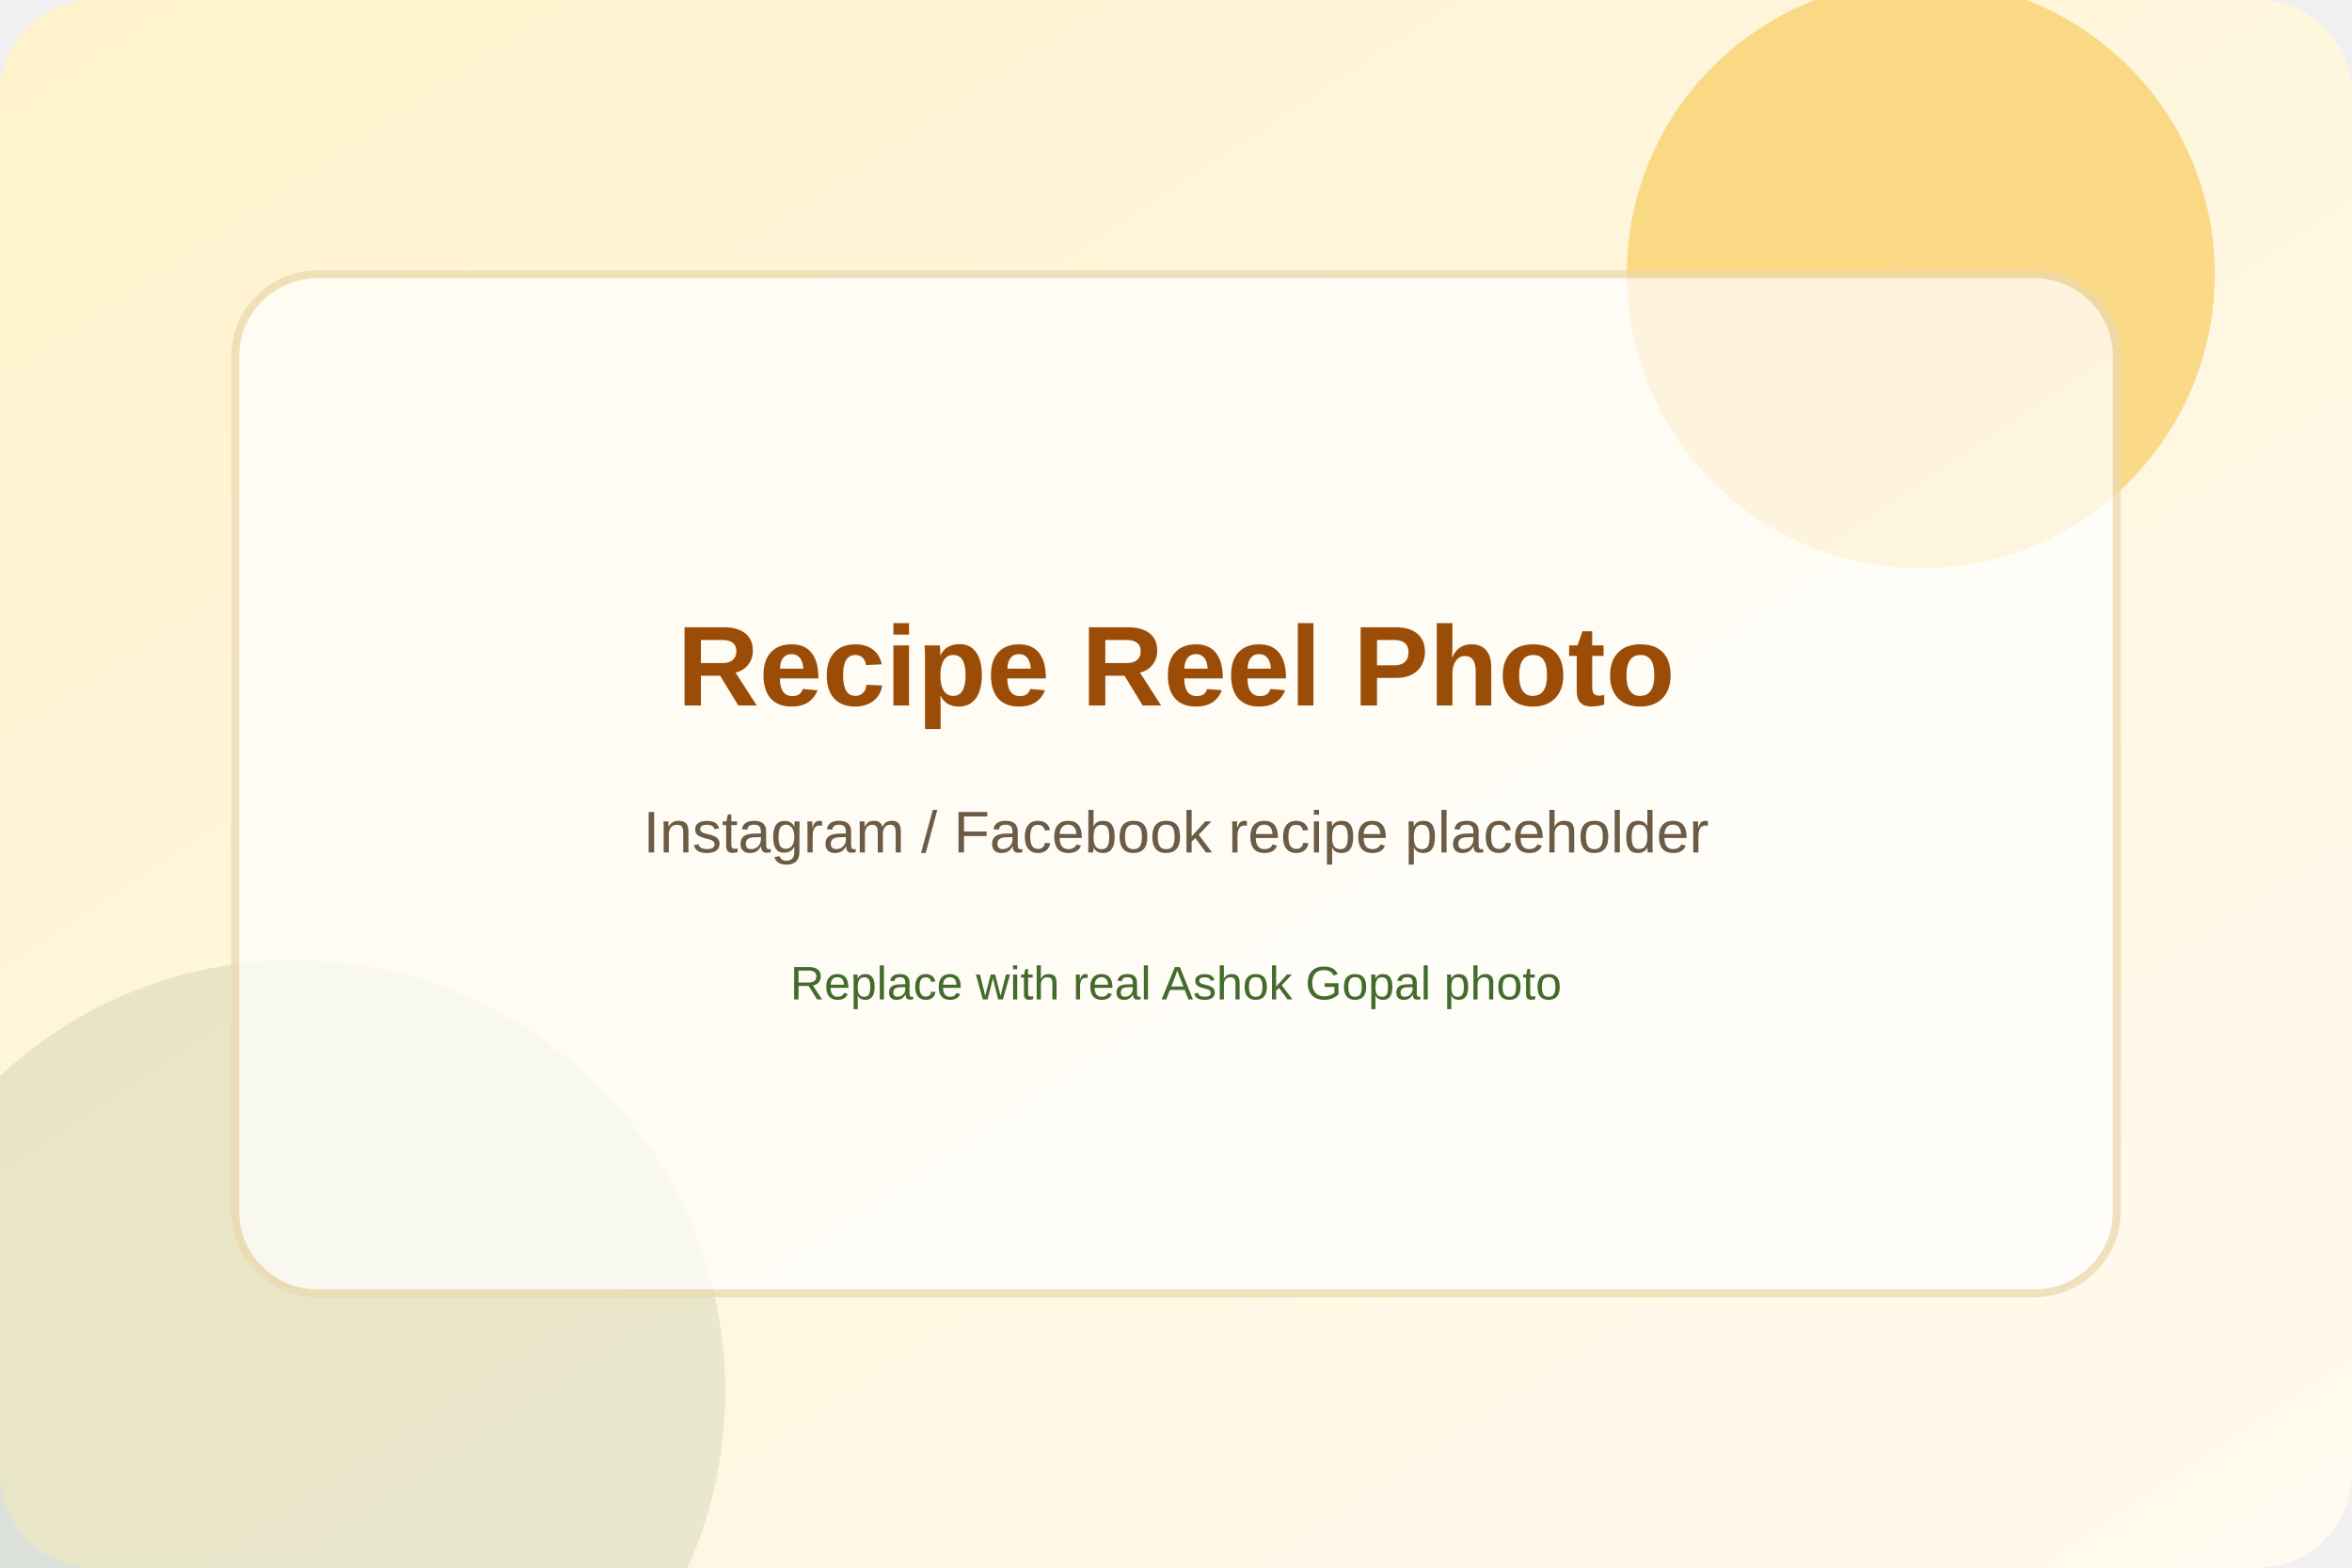
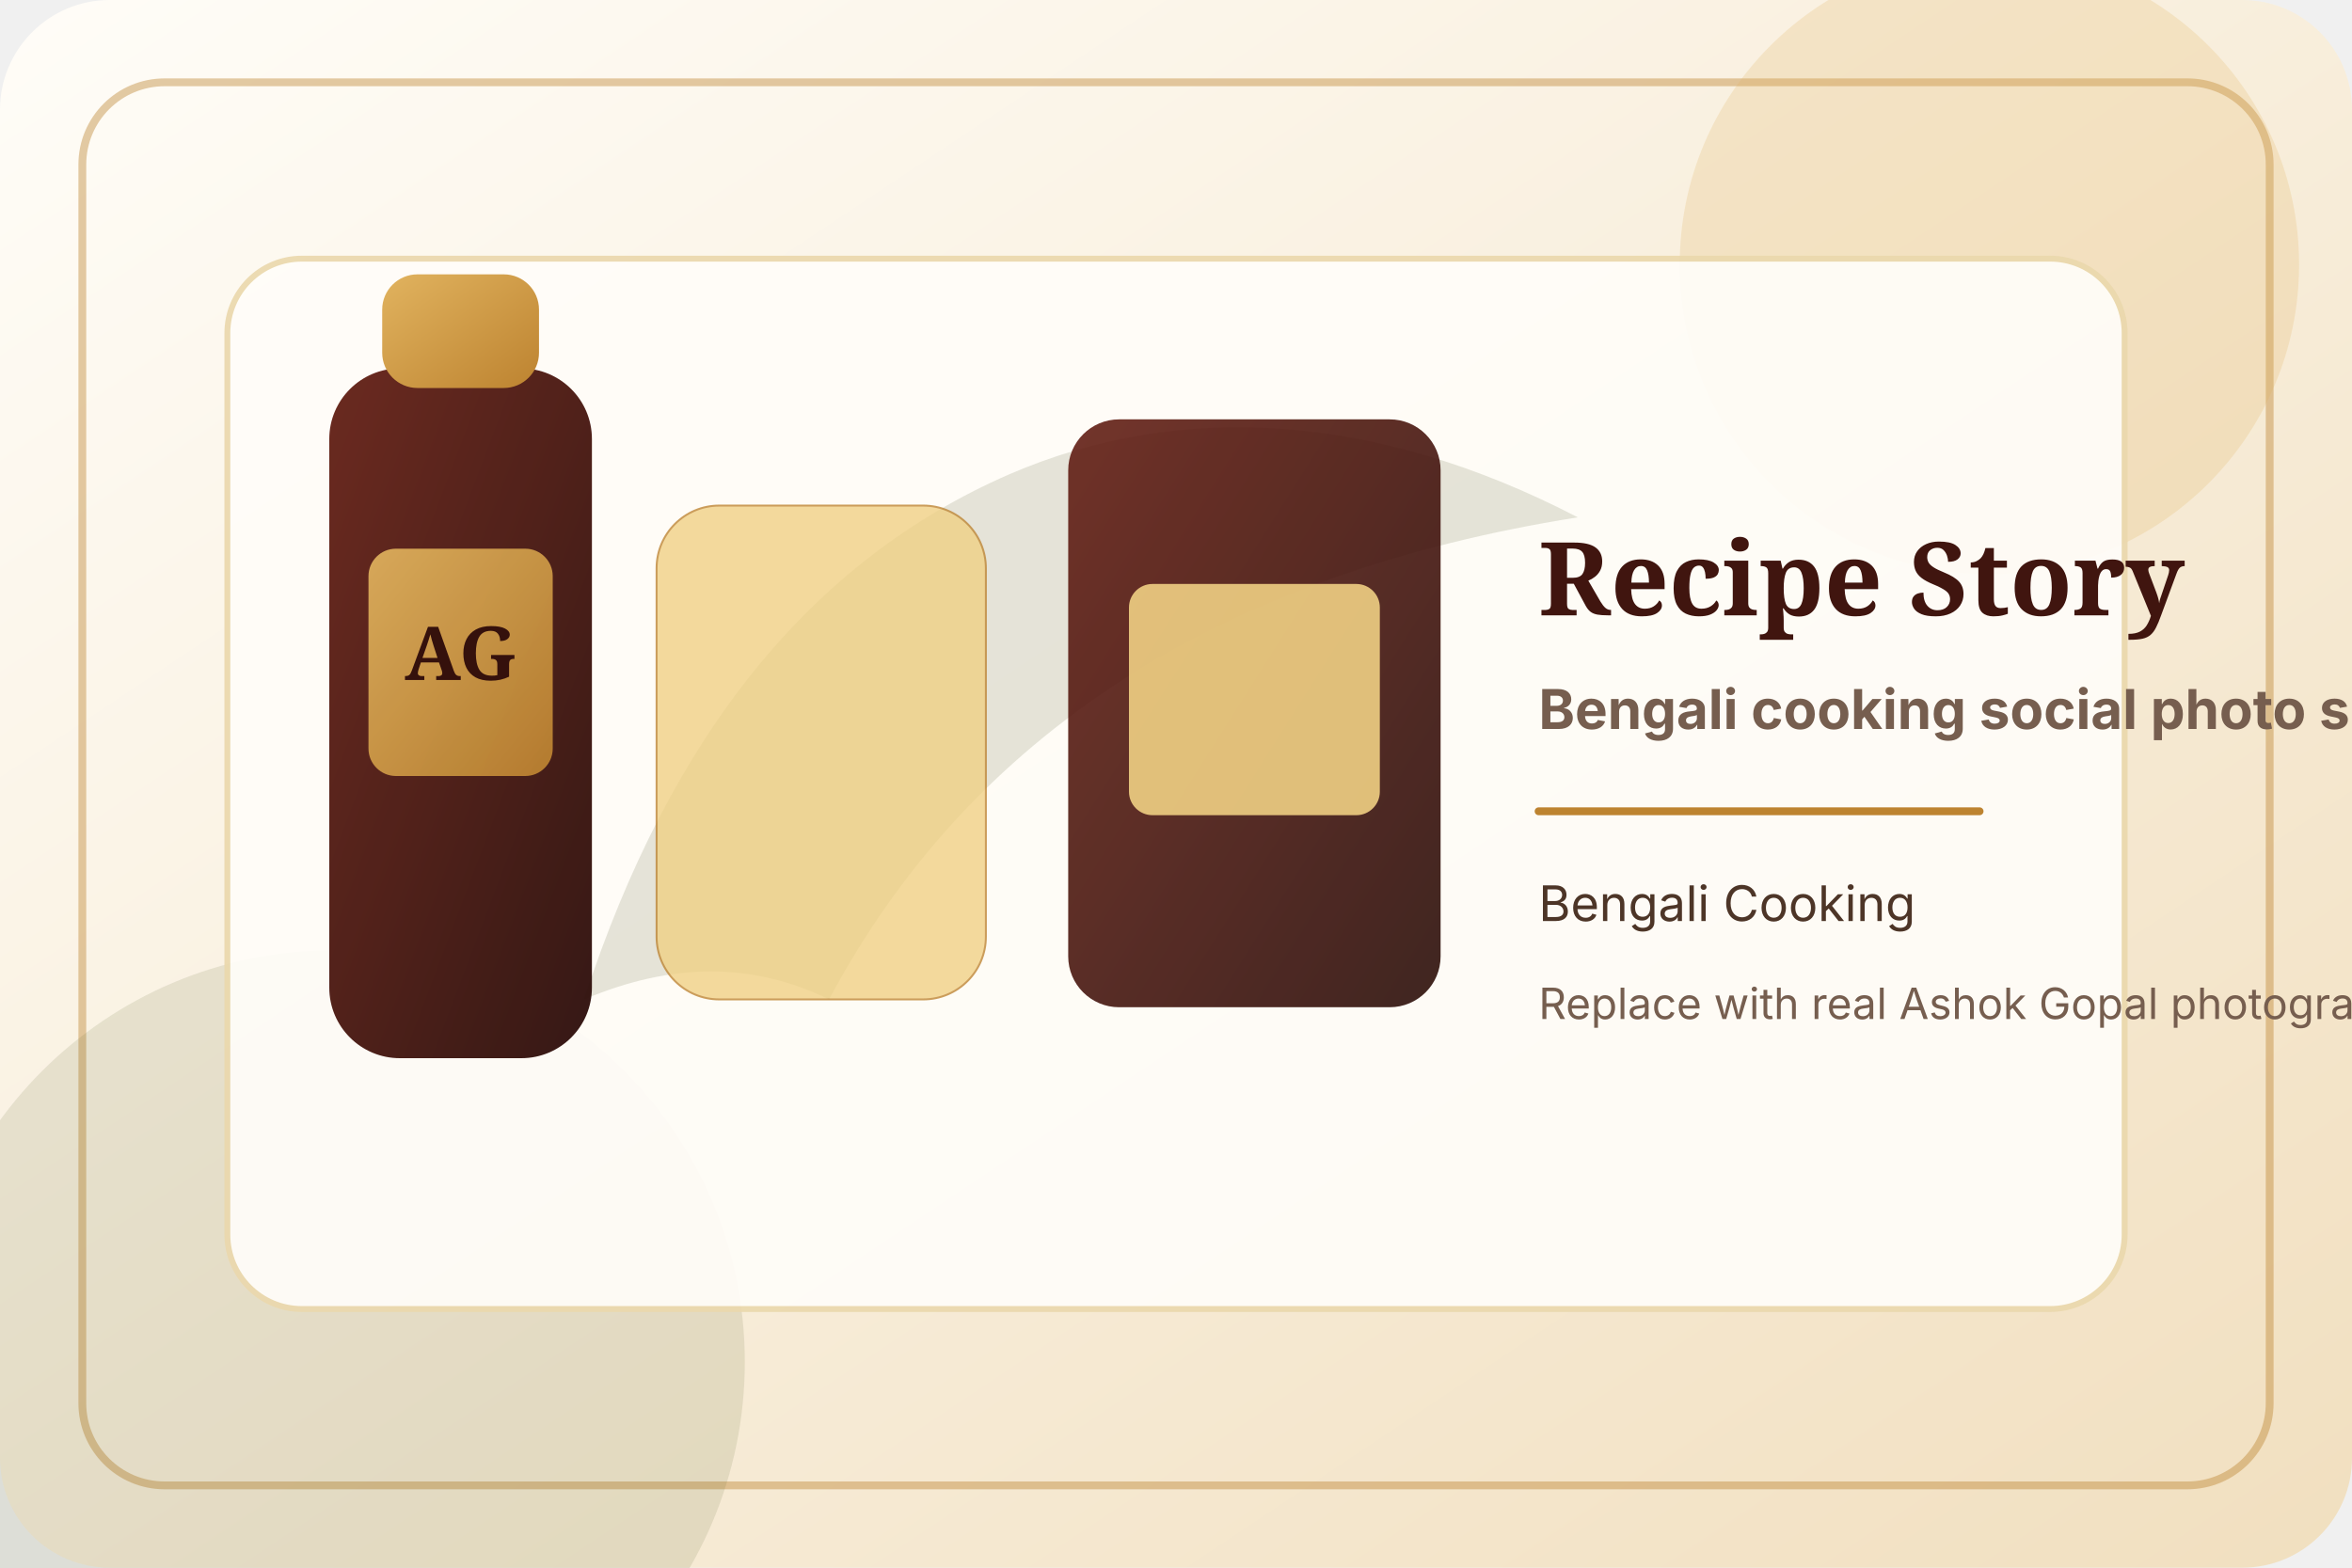
- <svg xmlns="http://www.w3.org/2000/svg" viewBox="0 0 1200 800" role="img" aria-label="Recipe Reel Photo">
+ <svg xmlns="http://www.w3.org/2000/svg" viewBox="0 0 1200 800" role="img" aria-label="Recipe Story">
  <defs>
-     <linearGradient id="g" x1="0" x2="1" y1="0" y2="1">
-       <stop offset="0" stop-color="#fff2cc" />
-       <stop offset="1" stop-color="#fffaf0" />
+     <linearGradient id="paper" x1="0" y1="0" x2="1" y2="1">
+       <stop offset="0" stop-color="#fffdf8" />
+       <stop offset="1" stop-color="#f1dfbf" />
+     </linearGradient>
+     <linearGradient id="royal" x1="0" y1="0" x2="1" y2="1">
+       <stop offset="0" stop-color="#641f15" />
+       <stop offset="1" stop-color="#2b0d09" />
+     </linearGradient>
+     <linearGradient id="gold" x1="0" y1="0" x2="1" y2="1">
+       <stop offset="0" stop-color="#e1b35f" />
+       <stop offset="1" stop-color="#bd8330" />
    </linearGradient>
  </defs>
-   <rect width="1200" height="800" rx="48" fill="url(#g)" />
-   <circle cx="980" cy="140" r="150" fill="#f5b51b" opacity="0.45" />
-   <circle cx="150" cy="710" r="220" fill="#426b2c" opacity="0.12" />
-   <rect x="120" y="140" width="960" height="520" rx="42" fill="#ffffff" opacity="0.72" stroke="#ead8ad" stroke-width="4" />
-   <text x="600" y="360" text-anchor="middle" font-family="Arial, sans-serif" font-size="58" font-weight="800" fill="#9b4d08">Recipe Reel Photo</text>
-   <text x="600" y="435" text-anchor="middle" font-family="Arial, sans-serif" font-size="30" fill="#6c5b45">Instagram / Facebook recipe placeholder</text>
-   <text x="600" y="510" text-anchor="middle" font-family="Arial, sans-serif" font-size="24" fill="#426b2c">Replace with real Ashok Gopal photo</text>
+   <rect width="1200" height="800" rx="56" fill="url(#paper)" />
+   <rect x="42" y="42" width="1116" height="716" rx="42" fill="none" stroke="#bd8330" stroke-width="4" opacity=".42" />
+   <circle cx="1015" cy="135" r="158" fill="#e1b35f" opacity=".22" />
+   <circle cx="170" cy="695" r="210" fill="#596232" opacity=".13" />
+   <rect x="116" y="132" width="968" height="536" rx="38" fill="#fffdf8" stroke="#ead8ad" stroke-width="3" opacity=".92" />
+   <path d="M298 510c44-135 116-224 217-268 88-38 188-31 290 22-183 29-310 111-382 246-39-19-80-19-125 0Z" fill="#596232" opacity=".16" />
+   <rect x="168" y="188" width="134" height="352" rx="36" fill="url(#royal)" opacity=".95" />
+   <rect x="195" y="140" width="80" height="58" rx="18" fill="url(#gold)" />
+   <rect x="188" y="280" width="94" height="116" rx="14" fill="url(#gold)" opacity=".92" />
+   <text x="235" y="347" text-anchor="middle" font-family="Georgia, serif" font-size="38" font-weight="700" fill="#35110c">AG</text>
+   <rect x="335" y="258" width="168" height="252" rx="32" fill="#f0cf83" opacity=".78" stroke="#bd8330" />
+   <rect x="545" y="214" width="190" height="300" rx="26" fill="url(#royal)" opacity=".9" />
+   <rect x="576" y="298" width="128" height="118" rx="12" fill="#f0cf83" opacity=".9" />
+   <text x="785" y="314" font-family="Georgia, serif" font-size="52" font-weight="700" fill="#40150f">Recipe Story</text>
+   <text x="785" y="372" font-family="Inter, Arial, sans-serif" font-size="28" font-weight="700" fill="#765e4f">Bengali cooking social photo slot</text>
+   <line x1="785" y1="414" x2="1010" y2="414" stroke="#bd8330" stroke-width="4" stroke-linecap="round" />
+   <text x="785" y="470" font-family="Inter, Arial, sans-serif" font-size="25" fill="#4d3527">Bengali Cooking</text>
+   <text x="785" y="520" font-family="Inter, Arial, sans-serif" font-size="22" fill="#765e4f">Replace with real Ashok Gopal photography</text>
</svg>
